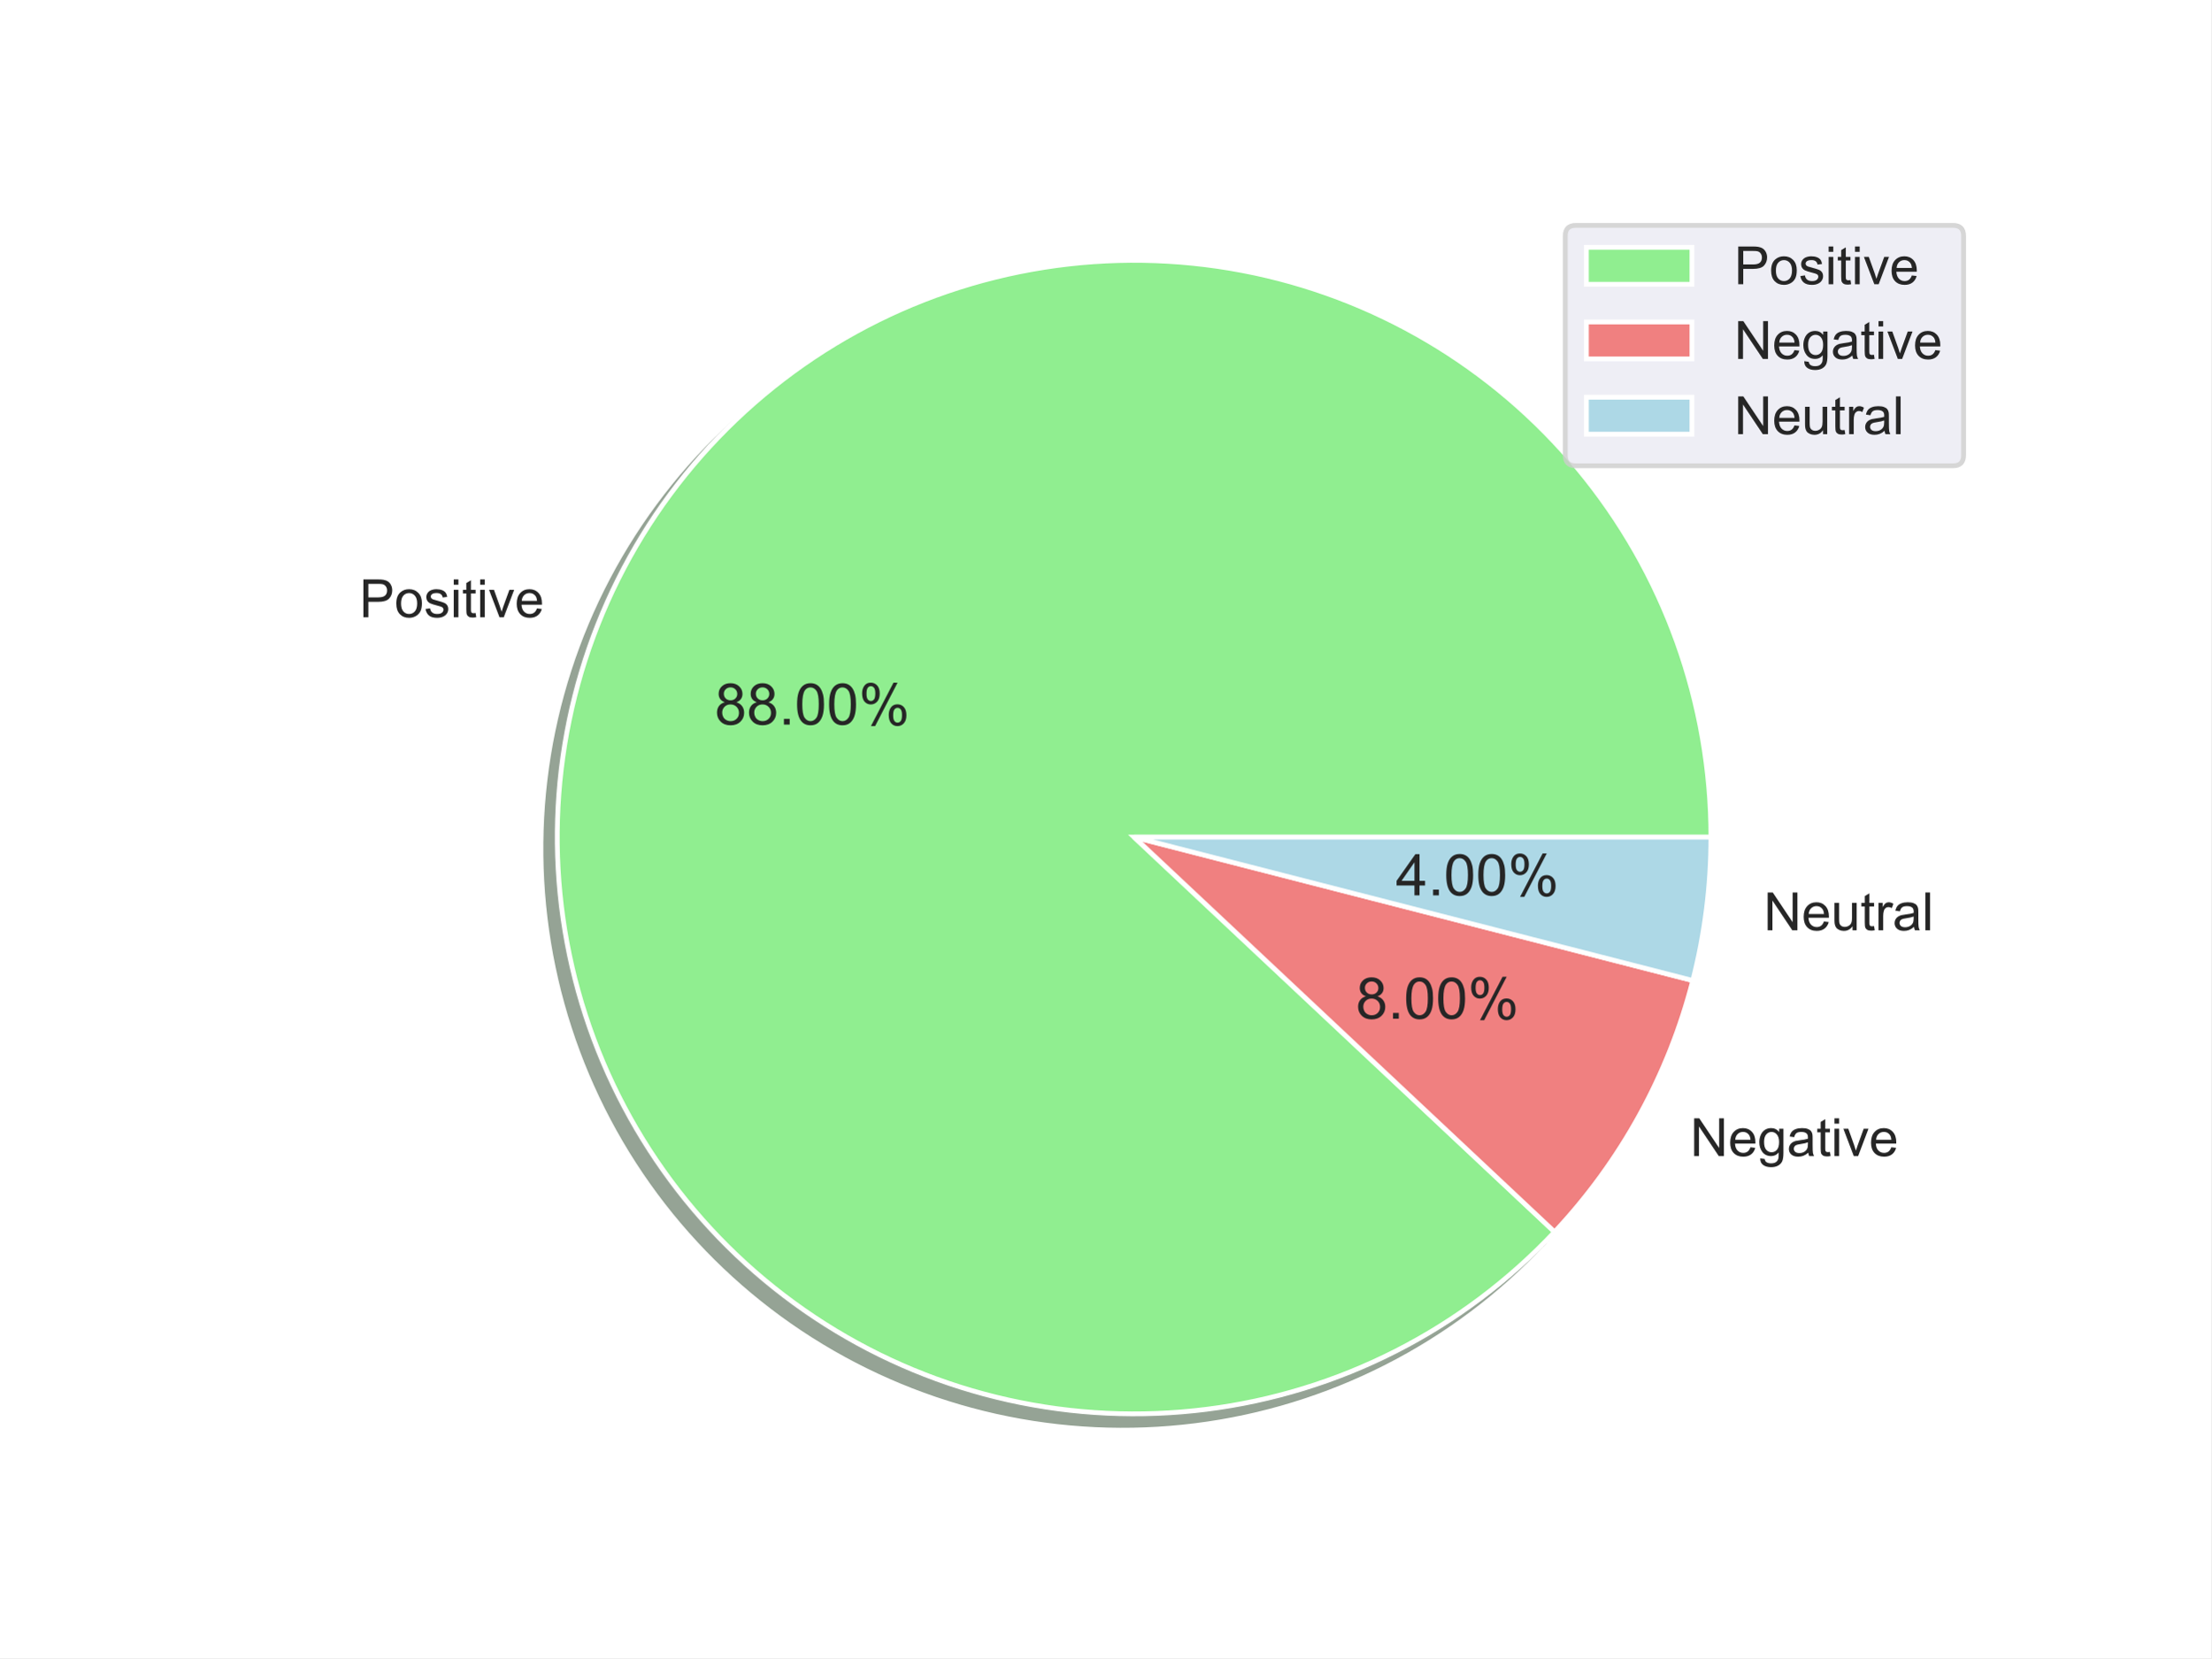
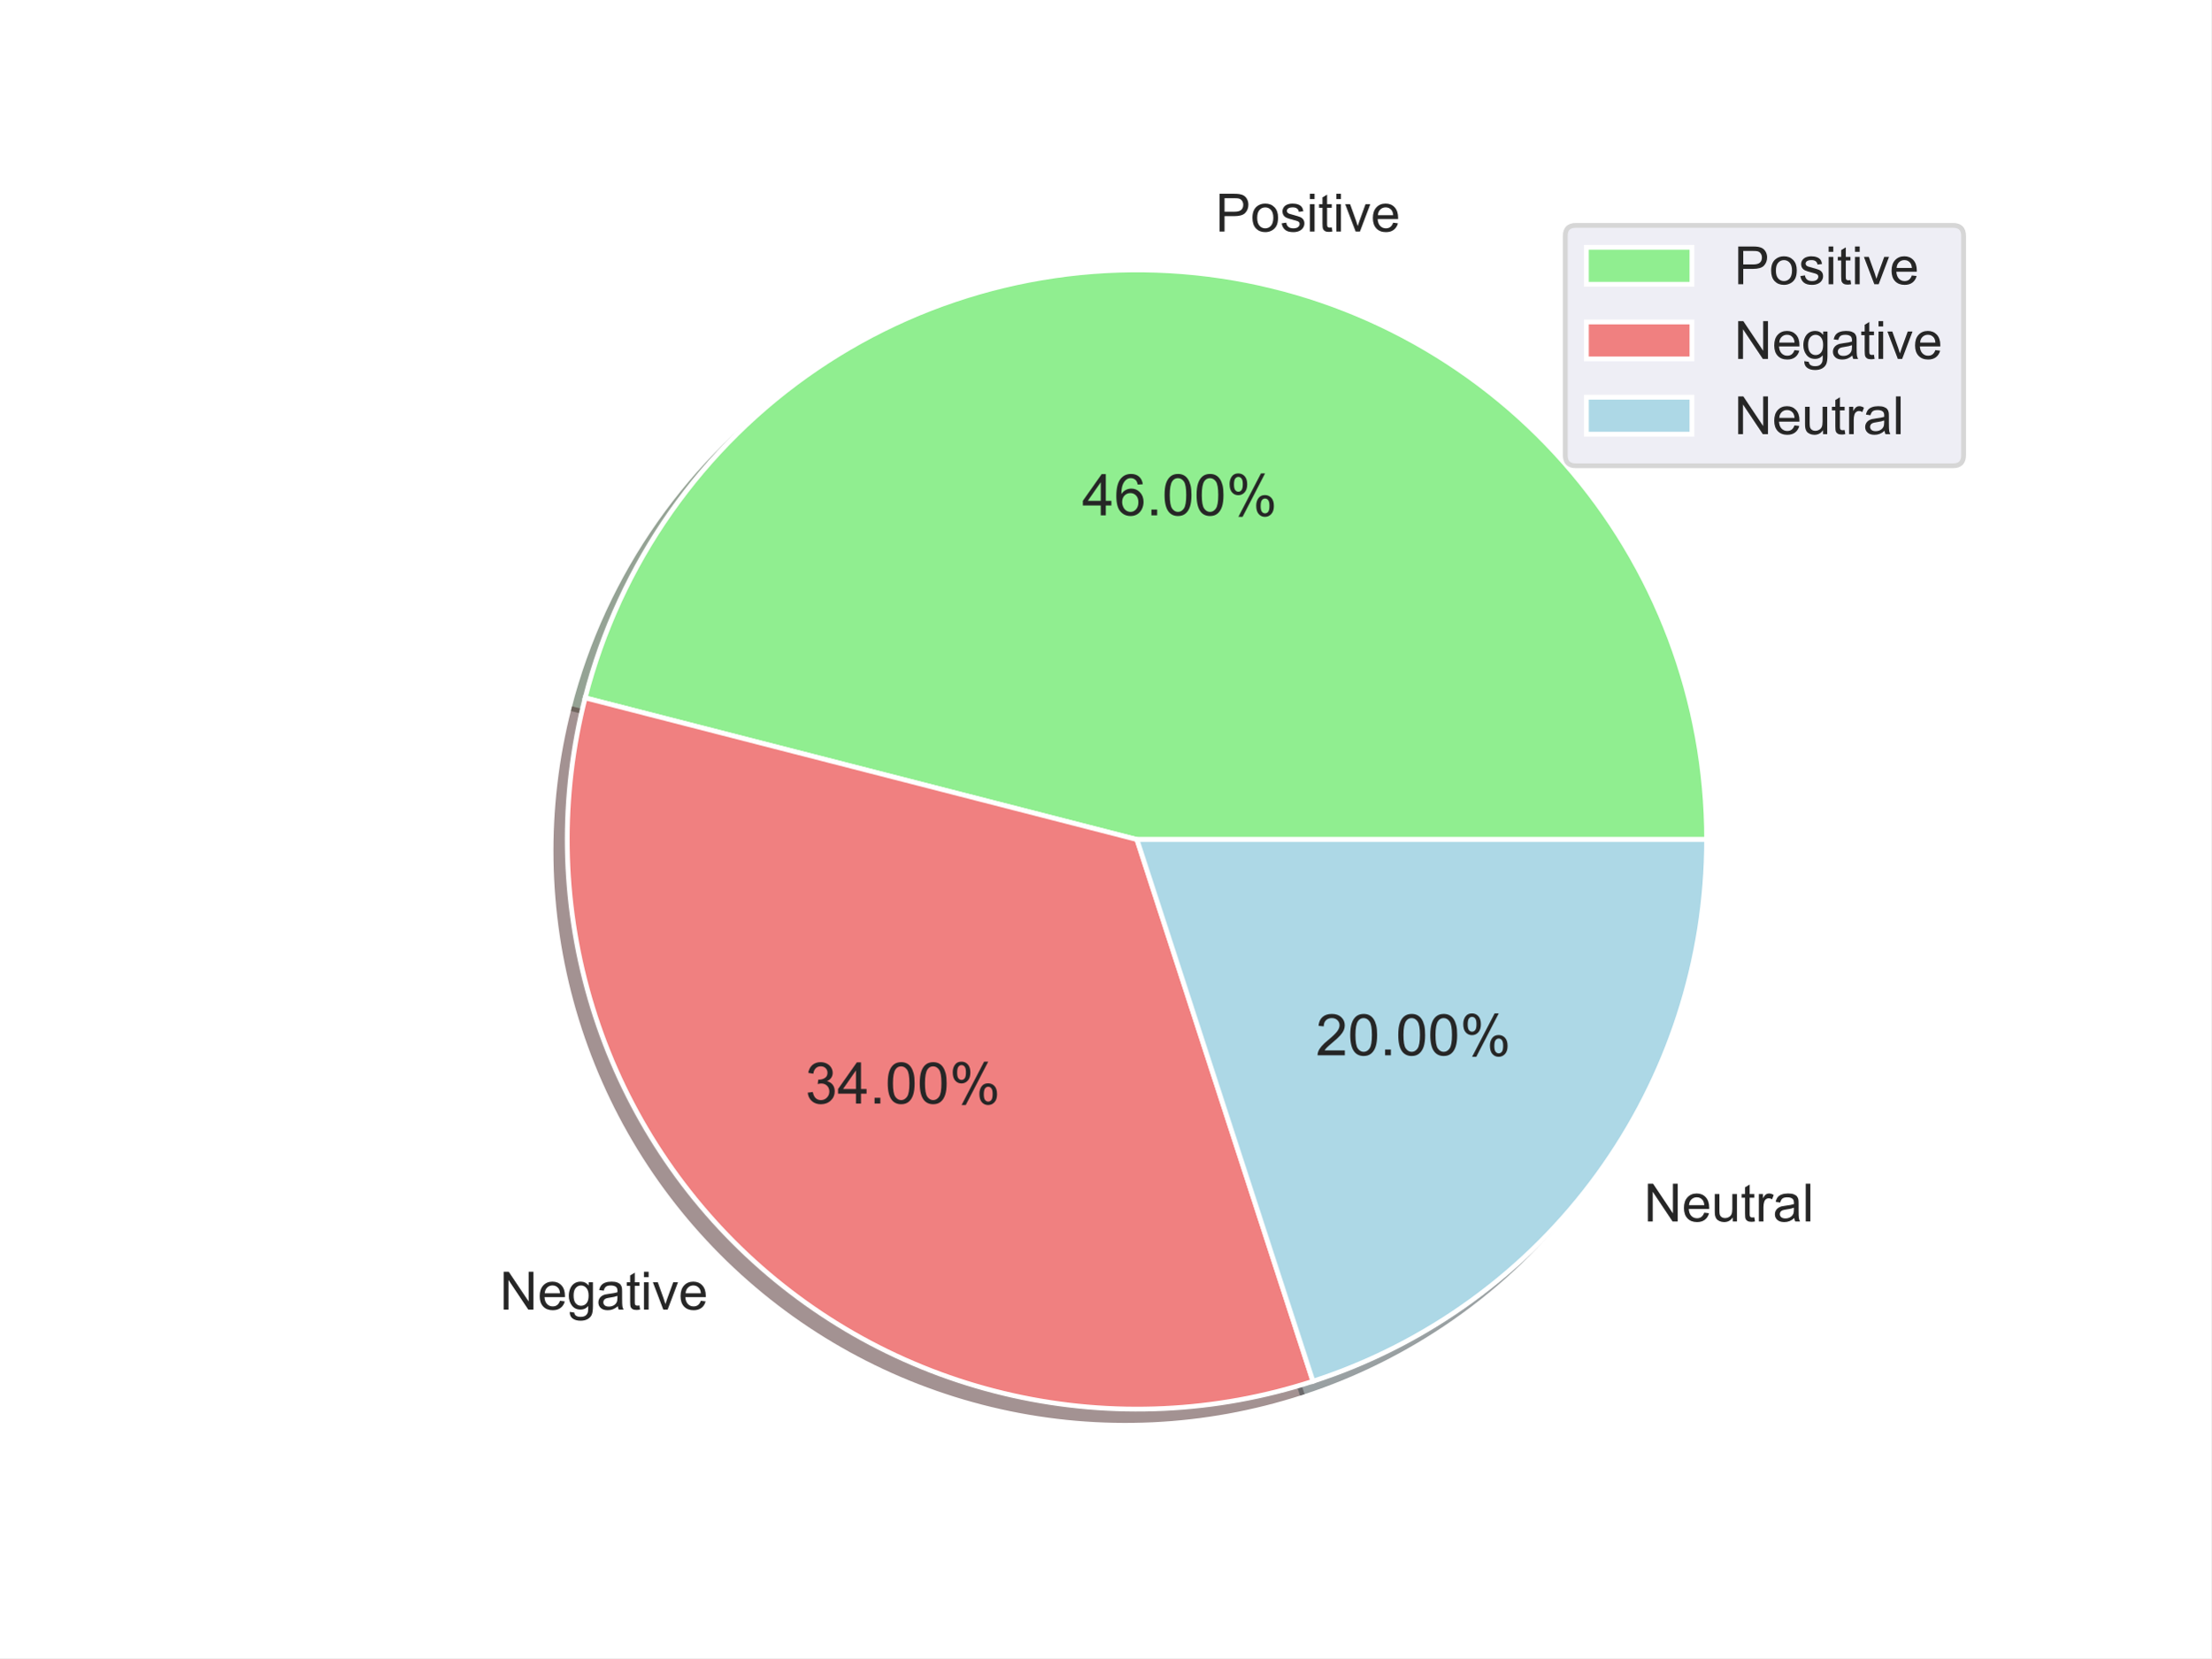
<svg xmlns="http://www.w3.org/2000/svg" xmlns:xlink="http://www.w3.org/1999/xlink" height="345.6pt" version="1.1" viewBox="0 0 460.8 345.6" width="460.8pt">
  <defs>
    <style type="text/css">*{stroke-linecap:butt;stroke-linejoin:round;}</style>
  </defs>
  <g id="figure_1">
    <g id="patch_1">
      <path d="M 0 345.6  L 460.8 345.6  L 460.8 0  L 0 0  z " style="fill:#ffffff;" />
    </g>
    <g id="axes_1">
      <g id="matplotlib.axis_1" />
      <g id="matplotlib.axis_2" />
      <g id="patch_2">
-         <path d="M 354.162 176.882  C 354.162 163 351.758 149.221 347.055 136.16  C 342.352 123.098 335.423 110.949 326.574 100.252  C 317.725 89.556 307.089 80.472 295.14 73.405  C 283.191 66.339 270.107 61.395 256.471 58.793  C 242.834 56.192 228.849 55.972 215.138 58.144  C 201.426 60.316 188.194 64.846 176.028 71.534  C 163.863 78.222 152.948 86.967 143.767 97.38  C 134.586 107.794 127.278 119.719 122.168 132.627  C 117.057 145.535 114.221 159.23 113.785 173.106  C 113.349 186.982 115.32 200.829 119.61 214.032  C 123.9 227.235 130.444 239.595 138.953 250.565  C 147.462 261.534 157.806 270.947 169.528 278.386  C 181.249 285.824 194.171 291.177 207.719 294.205  C 221.267 297.234 235.238 297.892 249.011 296.152  C 262.784 294.412 276.153 290.3 288.522 283.997  C 300.891 277.695 312.076 269.297 321.579 259.177  L 233.944 176.882  L 354.162 176.882  z " style="fill:#2b472b;opacity:0.5;stroke:#2b472b;stroke-linejoin:miter;" />
+         <path d="M 353.292 177.356  C 353.292 148.453 342.737 120.521 323.623 98.841  C 304.509 77.16 278.12 63.188 249.445 59.565  C 220.769 55.943 191.735 62.913 167.829 79.159  C 143.924 95.405 126.755 119.835 119.567 147.83  L 234.564 177.356  L 353.292 177.356  z " style="fill:#2b472b;opacity:0.5;stroke:#2b472b;stroke-linejoin:miter;" />
      </g>
      <g id="patch_3">
-         <path d="M 321.579 259.177  C 328.483 251.826 334.434 243.635 339.292 234.798  C 344.15 225.961 347.877 216.547 350.385 206.779  L 233.944 176.882  L 321.579 259.177  z " style="fill:#482626;opacity:0.5;stroke:#482626;stroke-linejoin:miter;" />
+         <path d="M 119.567 147.83  C 114.279 168.423 114.619 190.063 120.551 210.48  C 126.483 230.897 137.791 249.351 153.29 263.905  C 168.788 278.459 187.915 288.587 208.665 293.225  C 229.414 297.863 251.032 296.843 271.253 290.273  L 234.564 177.356  L 119.567 147.83  z " style="fill:#482626;opacity:0.5;stroke:#482626;stroke-linejoin:miter;" />
      </g>
      <g id="patch_4">
-         <path d="M 350.385 206.779  C 351.638 201.9 352.583 196.947 353.214 191.95  C 353.846 186.952 354.162 181.92 354.162 176.882  L 233.944 176.882  L 350.385 206.779  z " style="fill:#344145;opacity:0.5;stroke:#344145;stroke-linejoin:miter;" />
+         <path d="M 271.253 290.273  C 295.095 282.526 315.882 267.424 330.617 247.143  C 345.352 226.862 353.292 202.425 353.292 177.356  L 234.564 177.356  L 271.253 290.273  z " style="fill:#344145;opacity:0.5;stroke:#344145;stroke-linejoin:miter;" />
      </g>
      <g id="patch_5">
-         <path d="M 356.567 174.478  C 356.567 160.595 354.162 146.817 349.459 133.755  C 344.757 120.694 337.827 108.545 328.978 97.848  C 320.129 87.151 309.494 78.068 297.544 71.001  C 285.595 63.934 272.512 58.99 258.875 56.389  C 245.238 53.788 231.254 53.568 217.542 55.74  C 203.831 57.911 190.598 62.442 178.433 69.13  C 166.267 75.818 155.352 84.563 146.171 94.976  C 136.991 105.39 129.683 117.315 124.572 130.223  C 119.462 143.13 116.626 156.826 116.189 170.702  C 115.753 184.577 117.724 198.424 122.014 211.627  C 126.304 224.83 132.849 237.191 141.357 248.16  C 149.866 259.13 160.211 268.543 171.932 275.981  C 183.654 283.42 196.575 288.772 210.124 291.801  C 223.672 294.829 237.643 295.488 251.416 293.748  C 265.189 292.008 278.557 287.896 290.926 281.593  C 303.296 275.29 314.48 266.893 323.984 256.773  L 236.348 174.478  L 356.567 174.478  z " style="fill:#90ee90;stroke:#ffffff;stroke-linejoin:miter;" />
+         <path d="M 355.666 174.982  C 355.666 146.078 345.112 118.147 325.998 96.466  C 306.883 74.785 280.495 60.813 251.819 57.191  C 223.144 53.568 194.109 60.539 170.204 76.785  C 146.298 93.031 129.129 117.46 121.941 145.456  L 236.939 174.982  L 355.666 174.982  z " style="fill:#90ee90;stroke:#ffffff;stroke-linejoin:miter;" />
      </g>
      <g id="patch_6">
-         <path d="M 323.984 256.773  C 330.887 249.421 336.838 241.231 341.696 232.393  C 346.555 223.556 350.282 214.143 352.79 204.375  L 236.348 174.478  L 323.984 256.773  z " style="fill:#f08080;stroke:#ffffff;stroke-linejoin:miter;" />
+         <path d="M 121.941 145.456  C 116.654 166.049 116.994 187.689 122.925 208.106  C 128.857 228.523 140.165 246.976 155.664 261.531  C 171.163 276.085 190.29 286.212 211.039 290.85  C 231.788 295.488 253.407 294.468 273.628 287.898  L 236.939 174.982  L 121.941 145.456  z " style="fill:#f08080;stroke:#ffffff;stroke-linejoin:miter;" />
      </g>
      <g id="patch_7">
-         <path d="M 352.79 204.375  C 354.042 199.496 354.987 194.543 355.619 189.545  C 356.25 184.548 356.567 179.515 356.567 174.478  L 236.348 174.478  L 352.79 204.375  z " style="fill:#add8e6;stroke:#ffffff;stroke-linejoin:miter;" />
+         <path d="M 273.628 287.898  C 297.469 280.152 318.256 265.049 332.991 244.768  C 347.726 224.487 355.666 200.051 355.666 174.982  L 236.939 174.982  L 273.628 287.898  z " style="fill:#add8e6;stroke:#ffffff;stroke-linejoin:miter;" />
      </g>
      <g id="text_1">
-         <g style="fill:#262626;" transform="translate(74.87924 128.6407)scale(0.11 -0.11)">
+         <g style="fill:#262626;" transform="translate(253.3072 48.2551)scale(0.11 -0.11)">
          <defs>
            <path d="M 494 0  L 494 4581  L 2222 4581  Q 2678 4581 2919 4538  Q 3256 4481 3484 4323  Q 3713 4166 3852 3881  Q 3991 3597 3991 3256  Q 3991 2672 3619 2267  Q 3247 1863 2275 1863  L 1100 1863  L 1100 0  L 494 0  z M 1100 2403  L 2284 2403  Q 2872 2403 3119 2622  Q 3366 2841 3366 3238  Q 3366 3525 3220 3729  Q 3075 3934 2838 4000  Q 2684 4041 2272 4041  L 1100 4041  L 1100 2403  z " id="ArialMT-50" transform="scale(0.015625)" />
            <path d="M 213 1659  Q 213 2581 725 3025  Q 1153 3394 1769 3394  Q 2453 3394 2887 2945  Q 3322 2497 3322 1706  Q 3322 1066 3130 698  Q 2938 331 2570 128  Q 2203 -75 1769 -75  Q 1072 -75 642 372  Q 213 819 213 1659  z M 791 1659  Q 791 1022 1069 705  Q 1347 388 1769 388  Q 2188 388 2466 706  Q 2744 1025 2744 1678  Q 2744 2294 2464 2611  Q 2184 2928 1769 2928  Q 1347 2928 1069 2612  Q 791 2297 791 1659  z " id="ArialMT-6f" transform="scale(0.015625)" />
            <path d="M 197 991  L 753 1078  Q 800 744 1014 566  Q 1228 388 1613 388  Q 2000 388 2187 545  Q 2375 703 2375 916  Q 2375 1106 2209 1216  Q 2094 1291 1634 1406  Q 1016 1563 777 1677  Q 538 1791 414 1992  Q 291 2194 291 2438  Q 291 2659 392 2848  Q 494 3038 669 3163  Q 800 3259 1026 3326  Q 1253 3394 1513 3394  Q 1903 3394 2198 3281  Q 2494 3169 2634 2976  Q 2775 2784 2828 2463  L 2278 2388  Q 2241 2644 2061 2787  Q 1881 2931 1553 2931  Q 1166 2931 1000 2803  Q 834 2675 834 2503  Q 834 2394 903 2306  Q 972 2216 1119 2156  Q 1203 2125 1616 2013  Q 2213 1853 2448 1751  Q 2684 1650 2818 1456  Q 2953 1263 2953 975  Q 2953 694 2789 445  Q 2625 197 2315 61  Q 2006 -75 1616 -75  Q 969 -75 630 194  Q 291 463 197 991  z " id="ArialMT-73" transform="scale(0.015625)" />
            <path d="M 425 3934  L 425 4581  L 988 4581  L 988 3934  L 425 3934  z M 425 0  L 425 3319  L 988 3319  L 988 0  L 425 0  z " id="ArialMT-69" transform="scale(0.015625)" />
            <path d="M 1650 503  L 1731 6  Q 1494 -44 1306 -44  Q 1000 -44 831 53  Q 663 150 594 308  Q 525 466 525 972  L 525 2881  L 113 2881  L 113 3319  L 525 3319  L 525 4141  L 1084 4478  L 1084 3319  L 1650 3319  L 1650 2881  L 1084 2881  L 1084 941  Q 1084 700 1114 631  Q 1144 563 1211 522  Q 1278 481 1403 481  Q 1497 481 1650 503  z " id="ArialMT-74" transform="scale(0.015625)" />
            <path d="M 1344 0  L 81 3319  L 675 3319  L 1388 1331  Q 1503 1009 1600 663  Q 1675 925 1809 1294  L 2547 3319  L 3125 3319  L 1869 0  L 1344 0  z " id="ArialMT-76" transform="scale(0.015625)" />
            <path d="M 2694 1069  L 3275 997  Q 3138 488 2766 206  Q 2394 -75 1816 -75  Q 1088 -75 661 373  Q 234 822 234 1631  Q 234 2469 665 2931  Q 1097 3394 1784 3394  Q 2450 3394 2872 2941  Q 3294 2488 3294 1666  Q 3294 1616 3291 1516  L 816 1516  Q 847 969 1125 678  Q 1403 388 1819 388  Q 2128 388 2347 550  Q 2566 713 2694 1069  z M 847 1978  L 2700 1978  Q 2663 2397 2488 2606  Q 2219 2931 1791 2931  Q 1403 2931 1139 2672  Q 875 2413 847 1978  z " id="ArialMT-65" transform="scale(0.015625)" />
          </defs>
          <use xlink:href="#ArialMT-50" />
          <use x="66.699" xlink:href="#ArialMT-6f" />
          <use x="122.314" xlink:href="#ArialMT-73" />
          <use x="172.314" xlink:href="#ArialMT-69" />
          <use x="194.531" xlink:href="#ArialMT-74" />
          <use x="222.314" xlink:href="#ArialMT-69" />
          <use x="244.531" xlink:href="#ArialMT-76" />
          <use x="294.531" xlink:href="#ArialMT-65" />
        </g>
      </g>
      <g id="text_2">
-         <g style="fill:#262626;" transform="translate(148.9343 151.0268)scale(0.12 -0.12)">
+         <g style="fill:#262626;" transform="translate(225.5185 107.4093)scale(0.12 -0.12)">
          <defs>
-             <path d="M 1131 2484  Q 781 2613 612 2850  Q 444 3088 444 3419  Q 444 3919 803 4259  Q 1163 4600 1759 4600  Q 2359 4600 2725 4251  Q 3091 3903 3091 3403  Q 3091 3084 2923 2848  Q 2756 2613 2416 2484  Q 2838 2347 3058 2040  Q 3278 1734 3278 1309  Q 3278 722 2862 322  Q 2447 -78 1769 -78  Q 1091 -78 675 323  Q 259 725 259 1325  Q 259 1772 486 2073  Q 713 2375 1131 2484  z M 1019 3438  Q 1019 3113 1228 2906  Q 1438 2700 1772 2700  Q 2097 2700 2305 2904  Q 2513 3109 2513 3406  Q 2513 3716 2298 3927  Q 2084 4138 1766 4138  Q 1444 4138 1231 3931  Q 1019 3725 1019 3438  z M 838 1322  Q 838 1081 952 856  Q 1066 631 1291 507  Q 1516 384 1775 384  Q 2178 384 2440 643  Q 2703 903 2703 1303  Q 2703 1709 2433 1975  Q 2163 2241 1756 2241  Q 1359 2241 1098 1978  Q 838 1716 838 1322  z " id="ArialMT-38" transform="scale(0.015625)" />
+             <path d="M 2069 0  L 2069 1097  L 81 1097  L 81 1613  L 2172 4581  L 2631 4581  L 2631 1613  L 3250 1613  L 3250 1097  L 2631 1097  L 2631 0  L 2069 0  z M 2069 1613  L 2069 3678  L 634 1613  L 2069 1613  z " id="ArialMT-34" transform="scale(0.015625)" />
+             <path d="M 3184 3459  L 2625 3416  Q 2550 3747 2413 3897  Q 2184 4138 1850 4138  Q 1581 4138 1378 3988  Q 1113 3794 959 3422  Q 806 3050 800 2363  Q 1003 2672 1297 2822  Q 1591 2972 1913 2972  Q 2475 2972 2870 2558  Q 3266 2144 3266 1488  Q 3266 1056 3080 686  Q 2894 316 2569 119  Q 2244 -78 1831 -78  Q 1128 -78 684 439  Q 241 956 241 2144  Q 241 3472 731 4075  Q 1159 4600 1884 4600  Q 2425 4600 2770 4297  Q 3116 3994 3184 3459  z M 888 1484  Q 888 1194 1011 928  Q 1134 663 1356 523  Q 1578 384 1822 384  Q 2178 384 2434 671  Q 2691 959 2691 1453  Q 2691 1928 2437 2201  Q 2184 2475 1800 2475  Q 1419 2475 1153 2201  Q 888 1928 888 1484  z " id="ArialMT-36" transform="scale(0.015625)" />
            <path d="M 581 0  L 581 641  L 1222 641  L 1222 0  L 581 0  z " id="ArialMT-2e" transform="scale(0.015625)" />
            <path d="M 266 2259  Q 266 3072 433 3567  Q 600 4063 929 4331  Q 1259 4600 1759 4600  Q 2128 4600 2406 4451  Q 2684 4303 2865 4023  Q 3047 3744 3150 3342  Q 3253 2941 3253 2259  Q 3253 1453 3087 958  Q 2922 463 2592 192  Q 2263 -78 1759 -78  Q 1097 -78 719 397  Q 266 969 266 2259  z M 844 2259  Q 844 1131 1108 757  Q 1372 384 1759 384  Q 2147 384 2411 759  Q 2675 1134 2675 2259  Q 2675 3391 2411 3762  Q 2147 4134 1753 4134  Q 1366 4134 1134 3806  Q 844 3388 844 2259  z " id="ArialMT-30" transform="scale(0.015625)" />
            <path d="M 372 3481  Q 372 3972 619 4315  Q 866 4659 1334 4659  Q 1766 4659 2048 4351  Q 2331 4044 2331 3447  Q 2331 2866 2045 2552  Q 1759 2238 1341 2238  Q 925 2238 648 2547  Q 372 2856 372 3481  z M 1350 4272  Q 1141 4272 1002 4090  Q 863 3909 863 3425  Q 863 2984 1003 2804  Q 1144 2625 1350 2625  Q 1563 2625 1702 2806  Q 1841 2988 1841 3469  Q 1841 3913 1700 4092  Q 1559 4272 1350 4272  z M 1353 -169  L 3859 4659  L 4316 4659  L 1819 -169  L 1353 -169  z M 3334 1075  Q 3334 1569 3581 1911  Q 3828 2253 4300 2253  Q 4731 2253 5014 1945  Q 5297 1638 5297 1041  Q 5297 459 5011 145  Q 4725 -169 4303 -169  Q 3888 -169 3611 142  Q 3334 453 3334 1075  z M 4316 1866  Q 4103 1866 3964 1684  Q 3825 1503 3825 1019  Q 3825 581 3965 400  Q 4106 219 4313 219  Q 4528 219 4667 400  Q 4806 581 4806 1063  Q 4806 1506 4665 1686  Q 4525 1866 4316 1866  z " id="ArialMT-25" transform="scale(0.015625)" />
          </defs>
-           <use xlink:href="#ArialMT-38" />
-           <use x="55.615" xlink:href="#ArialMT-38" />
+           <use xlink:href="#ArialMT-34" />
+           <use x="55.615" xlink:href="#ArialMT-36" />
          <use x="111.23" xlink:href="#ArialMT-2e" />
          <use x="139.014" xlink:href="#ArialMT-30" />
          <use x="194.629" xlink:href="#ArialMT-30" />
          <use x="250.244" xlink:href="#ArialMT-25" />
        </g>
      </g>
      <g id="text_3">
-         <g style="fill:#262626;" transform="translate(352.2312 240.9642)scale(0.11 -0.11)">
+         <g style="fill:#262626;" transform="translate(104.1245 272.9646)scale(0.11 -0.11)">
          <defs>
            <path d="M 488 0  L 488 4581  L 1109 4581  L 3516 984  L 3516 4581  L 4097 4581  L 4097 0  L 3475 0  L 1069 3600  L 1069 0  L 488 0  z " id="ArialMT-4e" transform="scale(0.015625)" />
            <path d="M 319 -275  L 866 -356  Q 900 -609 1056 -725  Q 1266 -881 1628 -881  Q 2019 -881 2231 -725  Q 2444 -569 2519 -288  Q 2563 -116 2559 434  Q 2191 0 1641 0  Q 956 0 581 494  Q 206 988 206 1678  Q 206 2153 378 2554  Q 550 2956 876 3175  Q 1203 3394 1644 3394  Q 2231 3394 2613 2919  L 2613 3319  L 3131 3319  L 3131 450  Q 3131 -325 2973 -648  Q 2816 -972 2473 -1159  Q 2131 -1347 1631 -1347  Q 1038 -1347 672 -1080  Q 306 -813 319 -275  z M 784 1719  Q 784 1066 1043 766  Q 1303 466 1694 466  Q 2081 466 2343 764  Q 2606 1063 2606 1700  Q 2606 2309 2336 2618  Q 2066 2928 1684 2928  Q 1309 2928 1046 2623  Q 784 2319 784 1719  z " id="ArialMT-67" transform="scale(0.015625)" />
            <path d="M 2588 409  Q 2275 144 1986 34  Q 1697 -75 1366 -75  Q 819 -75 525 192  Q 231 459 231 875  Q 231 1119 342 1320  Q 453 1522 633 1644  Q 813 1766 1038 1828  Q 1203 1872 1538 1913  Q 2219 1994 2541 2106  Q 2544 2222 2544 2253  Q 2544 2597 2384 2738  Q 2169 2928 1744 2928  Q 1347 2928 1158 2789  Q 969 2650 878 2297  L 328 2372  Q 403 2725 575 2942  Q 747 3159 1072 3276  Q 1397 3394 1825 3394  Q 2250 3394 2515 3294  Q 2781 3194 2906 3042  Q 3031 2891 3081 2659  Q 3109 2516 3109 2141  L 3109 1391  Q 3109 606 3145 398  Q 3181 191 3288 0  L 2700 0  Q 2613 175 2588 409  z M 2541 1666  Q 2234 1541 1622 1453  Q 1275 1403 1131 1340  Q 988 1278 909 1158  Q 831 1038 831 891  Q 831 666 1001 516  Q 1172 366 1500 366  Q 1825 366 2078 508  Q 2331 650 2450 897  Q 2541 1088 2541 1459  L 2541 1666  z " id="ArialMT-61" transform="scale(0.015625)" />
          </defs>
          <use xlink:href="#ArialMT-4e" />
          <use x="72.217" xlink:href="#ArialMT-65" />
          <use x="127.832" xlink:href="#ArialMT-67" />
          <use x="183.447" xlink:href="#ArialMT-61" />
          <use x="239.062" xlink:href="#ArialMT-74" />
          <use x="266.846" xlink:href="#ArialMT-69" />
          <use x="289.062" xlink:href="#ArialMT-76" />
          <use x="339.062" xlink:href="#ArialMT-65" />
        </g>
      </g>
      <g id="text_4">
-         <g style="fill:#262626;" transform="translate(282.5453 212.3293)scale(0.12 -0.12)">
-           <use xlink:href="#ArialMT-38" />
-           <use x="55.615" xlink:href="#ArialMT-2e" />
-           <use x="83.398" xlink:href="#ArialMT-30" />
+         <g style="fill:#262626;" transform="translate(167.8255 230.0132)scale(0.12 -0.12)">
+           <defs>
+             <path d="M 269 1209  L 831 1284  Q 928 806 1161 595  Q 1394 384 1728 384  Q 2125 384 2398 659  Q 2672 934 2672 1341  Q 2672 1728 2419 1979  Q 2166 2231 1775 2231  Q 1616 2231 1378 2169  L 1441 2663  Q 1497 2656 1531 2656  Q 1891 2656 2178 2843  Q 2466 3031 2466 3422  Q 2466 3731 2256 3934  Q 2047 4138 1716 4138  Q 1388 4138 1169 3931  Q 950 3725 888 3313  L 325 3413  Q 428 3978 793 4289  Q 1159 4600 1703 4600  Q 2078 4600 2393 4439  Q 2709 4278 2876 4000  Q 3044 3722 3044 3409  Q 3044 3113 2884 2869  Q 2725 2625 2413 2481  Q 2819 2388 3044 2092  Q 3269 1797 3269 1353  Q 3269 753 2831 336  Q 2394 -81 1725 -81  Q 1122 -81 723 278  Q 325 638 269 1209  z " id="ArialMT-33" transform="scale(0.015625)" />
+           </defs>
+           <use xlink:href="#ArialMT-33" />
+           <use x="55.615" xlink:href="#ArialMT-34" />
+           <use x="111.23" xlink:href="#ArialMT-2e" />
          <use x="139.014" xlink:href="#ArialMT-30" />
-           <use x="194.629" xlink:href="#ArialMT-25" />
+           <use x="194.629" xlink:href="#ArialMT-30" />
+           <use x="250.244" xlink:href="#ArialMT-25" />
        </g>
      </g>
      <g id="text_5">
-         <g style="fill:#262626;" transform="translate(367.5456 193.8956)scale(0.11 -0.11)">
+         <g style="fill:#262626;" transform="translate(342.5965 254.5904)scale(0.11 -0.11)">
          <defs>
            <path d="M 2597 0  L 2597 488  Q 2209 -75 1544 -75  Q 1250 -75 995 37  Q 741 150 617 320  Q 494 491 444 738  Q 409 903 409 1263  L 409 3319  L 972 3319  L 972 1478  Q 972 1038 1006 884  Q 1059 663 1231 536  Q 1403 409 1656 409  Q 1909 409 2131 539  Q 2353 669 2445 892  Q 2538 1116 2538 1541  L 2538 3319  L 3100 3319  L 3100 0  L 2597 0  z " id="ArialMT-75" transform="scale(0.015625)" />
            <path d="M 416 0  L 416 3319  L 922 3319  L 922 2816  Q 1116 3169 1280 3281  Q 1444 3394 1641 3394  Q 1925 3394 2219 3213  L 2025 2691  Q 1819 2813 1613 2813  Q 1428 2813 1281 2702  Q 1134 2591 1072 2394  Q 978 2094 978 1738  L 978 0  L 416 0  z " id="ArialMT-72" transform="scale(0.015625)" />
            <path d="M 409 0  L 409 4581  L 972 4581  L 972 0  L 409 0  z " id="ArialMT-6c" transform="scale(0.015625)" />
          </defs>
          <use xlink:href="#ArialMT-4e" />
          <use x="72.217" xlink:href="#ArialMT-65" />
          <use x="127.832" xlink:href="#ArialMT-75" />
          <use x="183.447" xlink:href="#ArialMT-74" />
          <use x="211.23" xlink:href="#ArialMT-72" />
          <use x="244.531" xlink:href="#ArialMT-61" />
          <use x="300.146" xlink:href="#ArialMT-6c" />
        </g>
      </g>
      <g id="text_6">
-         <g style="fill:#262626;" transform="translate(290.8986 186.6204)scale(0.12 -0.12)">
+         <g style="fill:#262626;" transform="translate(274.2218 219.9558)scale(0.12 -0.12)">
          <defs>
-             <path d="M 2069 0  L 2069 1097  L 81 1097  L 81 1613  L 2172 4581  L 2631 4581  L 2631 1613  L 3250 1613  L 3250 1097  L 2631 1097  L 2631 0  L 2069 0  z M 2069 1613  L 2069 3678  L 634 1613  L 2069 1613  z " id="ArialMT-34" transform="scale(0.015625)" />
+             <path d="M 3222 541  L 3222 0  L 194 0  Q 188 203 259 391  Q 375 700 629 1000  Q 884 1300 1366 1694  Q 2113 2306 2375 2664  Q 2638 3022 2638 3341  Q 2638 3675 2398 3904  Q 2159 4134 1775 4134  Q 1369 4134 1125 3890  Q 881 3647 878 3216  L 300 3275  Q 359 3922 746 4261  Q 1134 4600 1788 4600  Q 2447 4600 2831 4234  Q 3216 3869 3216 3328  Q 3216 3053 3103 2787  Q 2991 2522 2730 2228  Q 2469 1934 1863 1422  Q 1356 997 1212 845  Q 1069 694 975 541  L 3222 541  z " id="ArialMT-32" transform="scale(0.015625)" />
          </defs>
-           <use xlink:href="#ArialMT-34" />
-           <use x="55.615" xlink:href="#ArialMT-2e" />
-           <use x="83.398" xlink:href="#ArialMT-30" />
+           <use xlink:href="#ArialMT-32" />
+           <use x="55.615" xlink:href="#ArialMT-30" />
+           <use x="111.23" xlink:href="#ArialMT-2e" />
          <use x="139.014" xlink:href="#ArialMT-30" />
-           <use x="194.629" xlink:href="#ArialMT-25" />
+           <use x="194.629" xlink:href="#ArialMT-30" />
+           <use x="250.244" xlink:href="#ArialMT-25" />
        </g>
      </g>
      <g id="legend_1">
        <g id="patch_8">
          <path d="M 328.408 97.08  L 407.02 97.08  Q 409.22 97.08 409.22 94.88  L 409.22 49.172  Q 409.22 46.972 407.02 46.972  L 328.408 46.972  Q 326.208 46.972 326.208 49.172  L 326.208 94.88  Q 326.208 97.08 328.408 97.08  z " style="fill:#eaeaf2;opacity:0.8;stroke:#cccccc;stroke-linejoin:miter;" />
        </g>
        <g id="patch_9">
          <path d="M 330.608 59.246  L 352.608 59.246  L 352.608 51.546  L 330.608 51.546  z " style="fill:#90ee90;stroke:#ffffff;stroke-linejoin:miter;" />
        </g>
        <g id="text_7">
          <g style="fill:#262626;" transform="translate(361.4078 59.24559)scale(0.11 -0.11)">
            <use xlink:href="#ArialMT-50" />
            <use x="66.699" xlink:href="#ArialMT-6f" />
            <use x="122.314" xlink:href="#ArialMT-73" />
            <use x="172.314" xlink:href="#ArialMT-69" />
            <use x="194.531" xlink:href="#ArialMT-74" />
            <use x="222.314" xlink:href="#ArialMT-69" />
            <use x="244.531" xlink:href="#ArialMT-76" />
            <use x="294.531" xlink:href="#ArialMT-65" />
          </g>
        </g>
        <g id="patch_10">
          <path d="M 330.608 74.805  L 352.608 74.805  L 352.608 67.105  L 330.608 67.105  z " style="fill:#f08080;stroke:#ffffff;stroke-linejoin:miter;" />
        </g>
        <g id="text_8">
          <g style="fill:#262626;" transform="translate(361.4078 74.80544)scale(0.11 -0.11)">
            <use xlink:href="#ArialMT-4e" />
            <use x="72.217" xlink:href="#ArialMT-65" />
            <use x="127.832" xlink:href="#ArialMT-67" />
            <use x="183.447" xlink:href="#ArialMT-61" />
            <use x="239.062" xlink:href="#ArialMT-74" />
            <use x="266.846" xlink:href="#ArialMT-69" />
            <use x="289.062" xlink:href="#ArialMT-76" />
            <use x="339.062" xlink:href="#ArialMT-65" />
          </g>
        </g>
        <g id="patch_11">
          <path d="M 330.608 90.494  L 352.608 90.494  L 352.608 82.794  L 330.608 82.794  z " style="fill:#add8e6;stroke:#ffffff;stroke-linejoin:miter;" />
        </g>
        <g id="text_9">
          <g style="fill:#262626;" transform="translate(361.4078 90.49419)scale(0.11 -0.11)">
            <use xlink:href="#ArialMT-4e" />
            <use x="72.217" xlink:href="#ArialMT-65" />
            <use x="127.832" xlink:href="#ArialMT-75" />
            <use x="183.447" xlink:href="#ArialMT-74" />
            <use x="211.23" xlink:href="#ArialMT-72" />
            <use x="244.531" xlink:href="#ArialMT-61" />
            <use x="300.146" xlink:href="#ArialMT-6c" />
          </g>
        </g>
      </g>
    </g>
  </g>
</svg>
